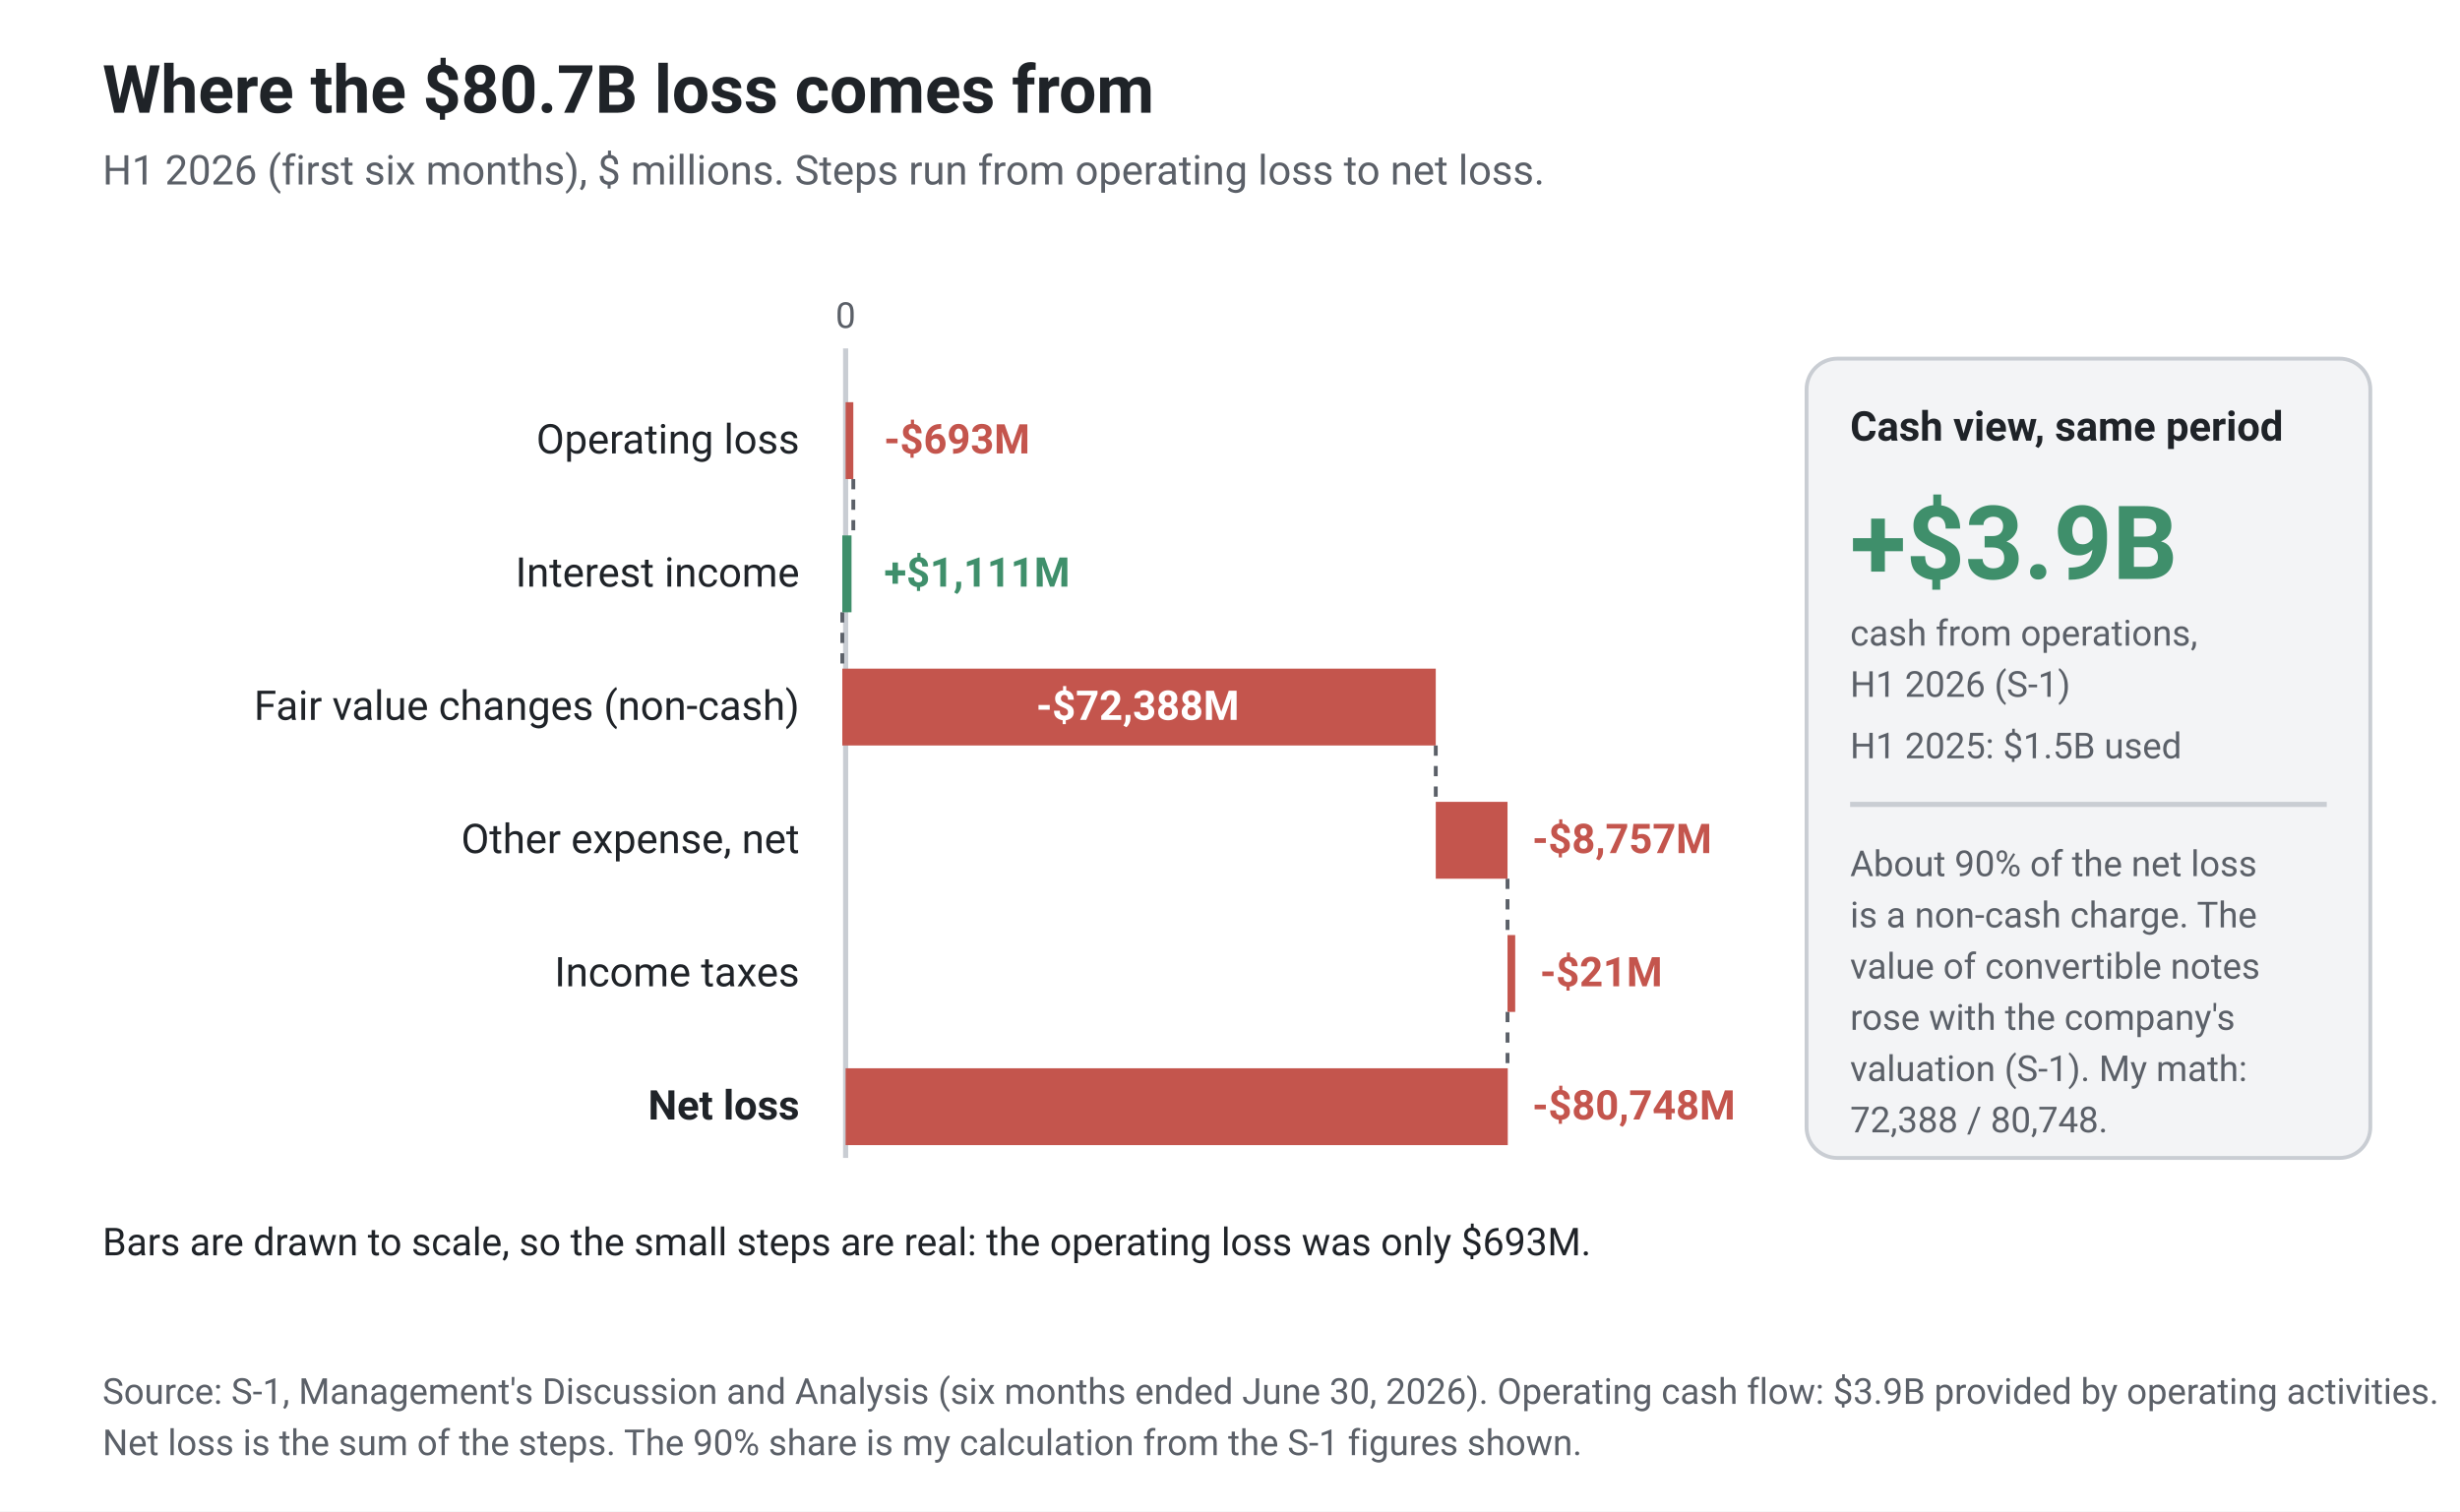
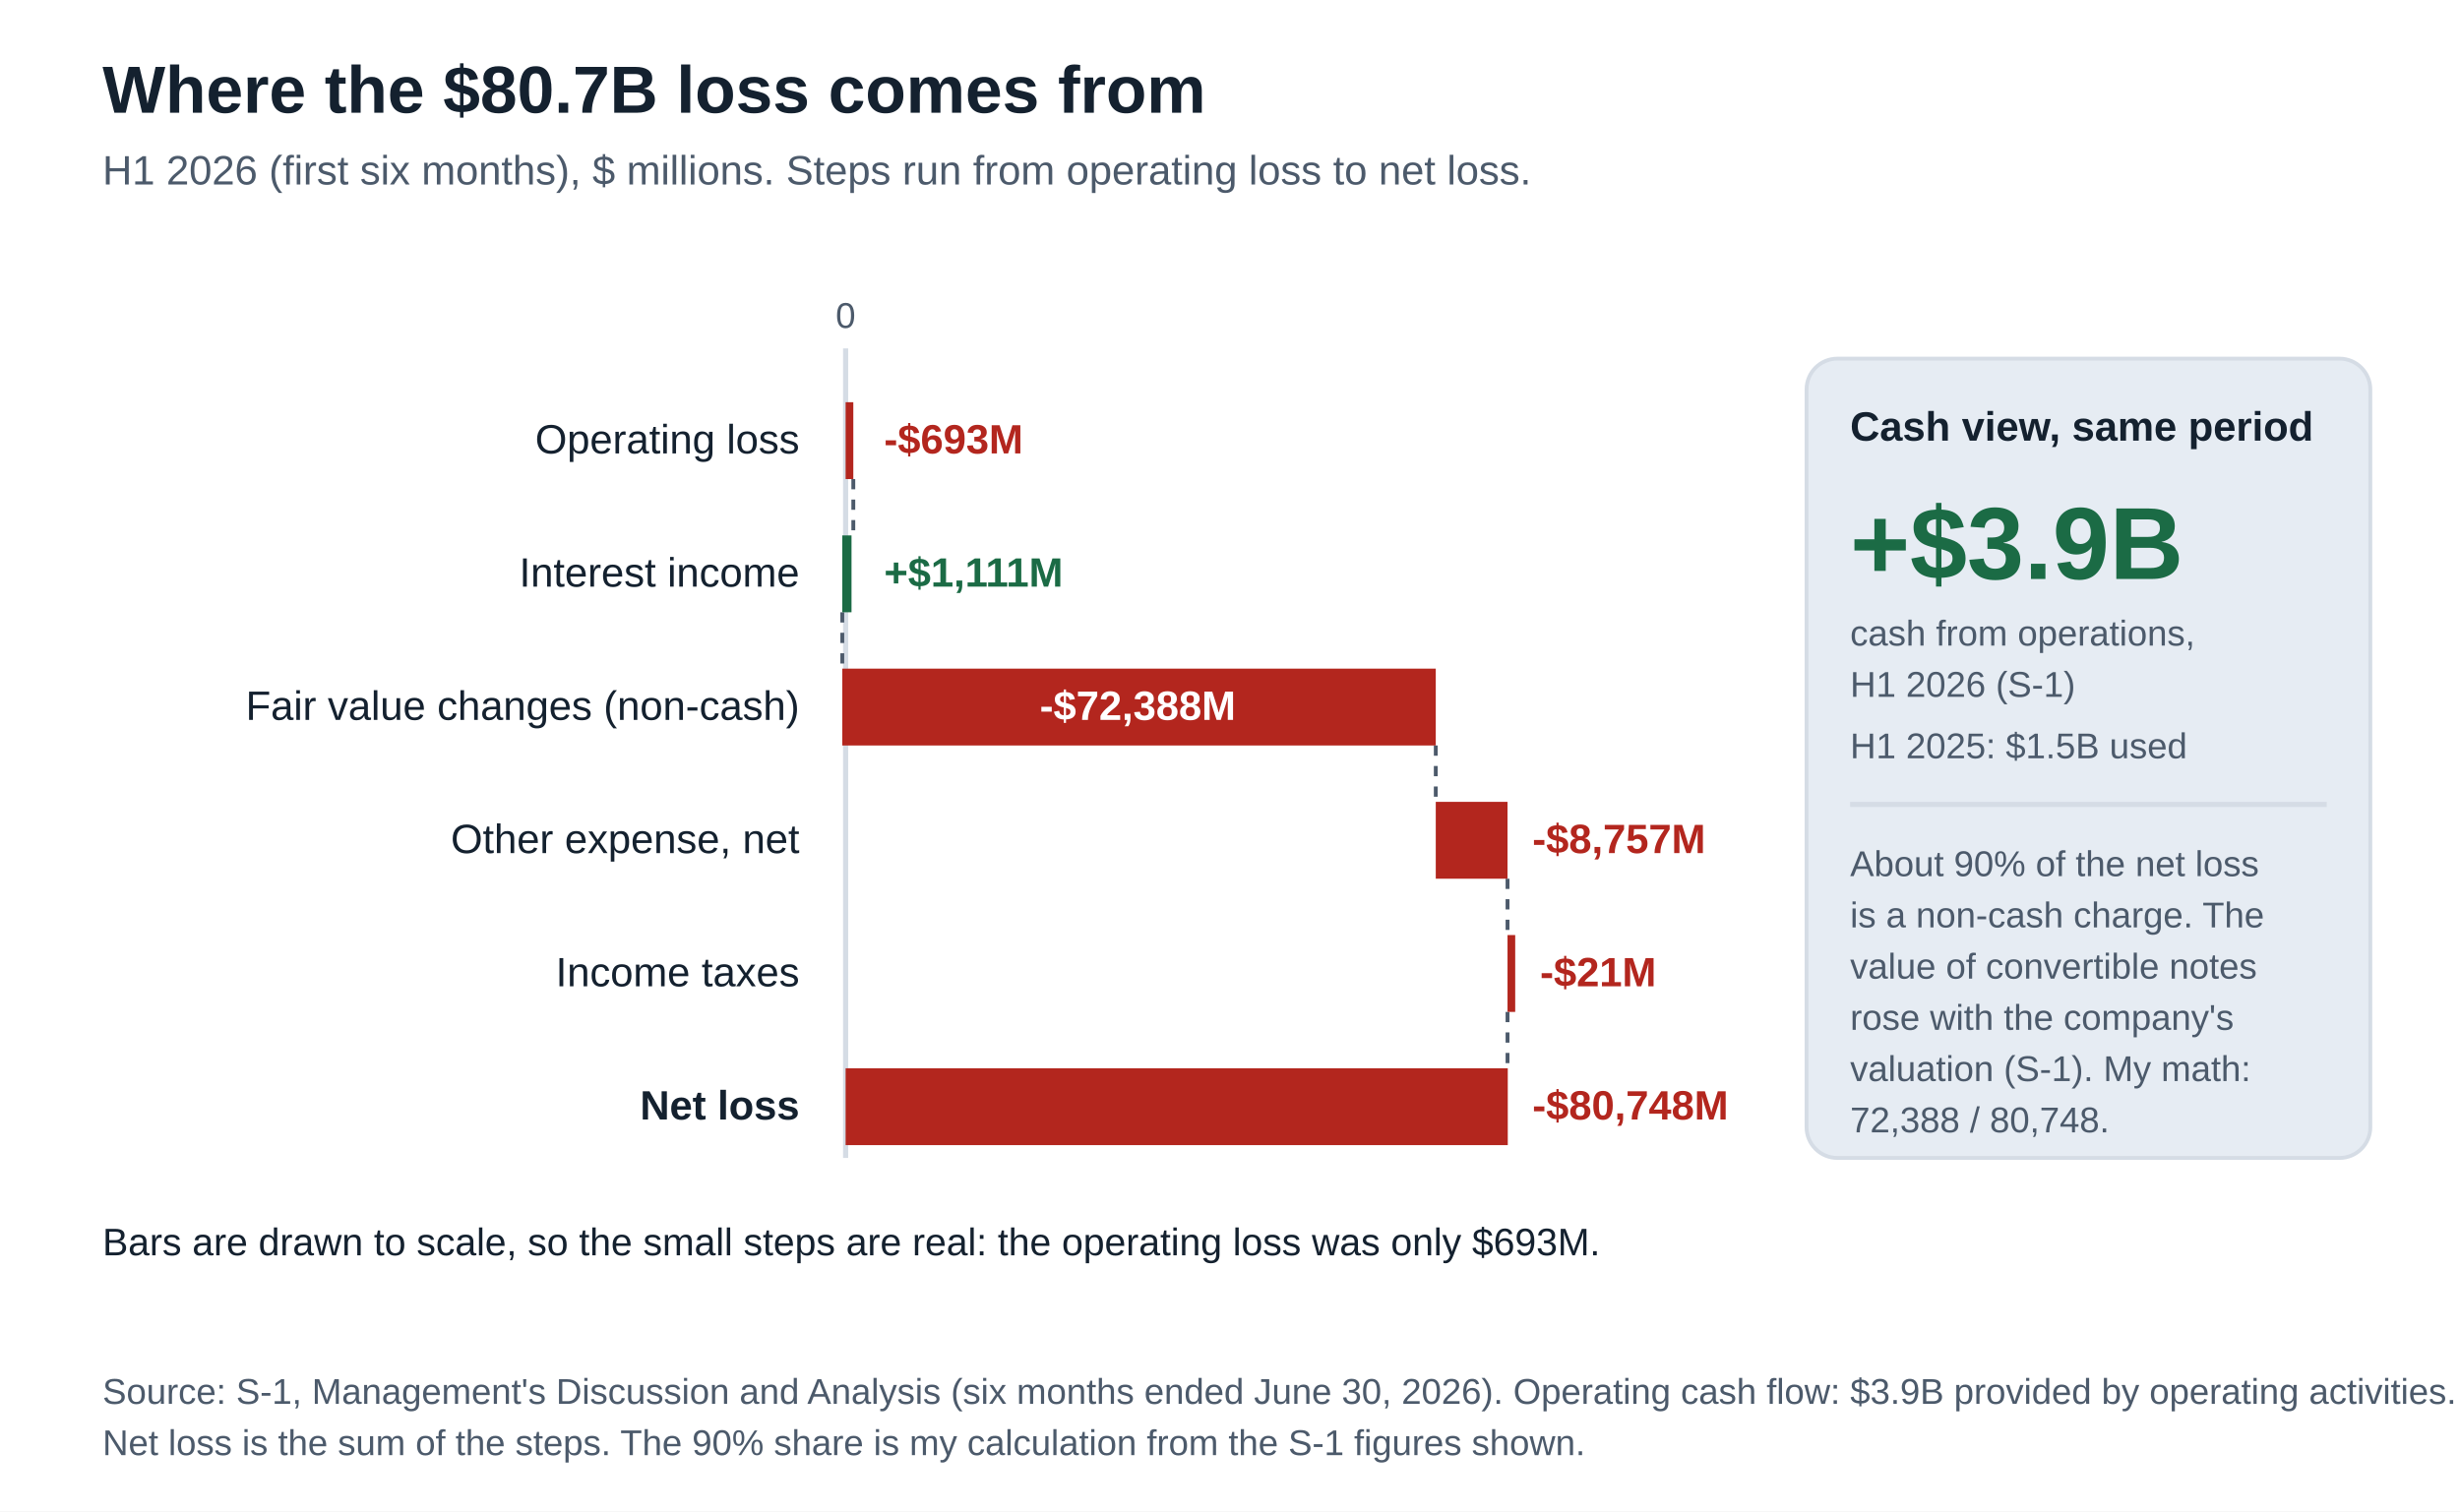
<svg xmlns="http://www.w3.org/2000/svg" viewBox="0 0 960 590" width="960" height="590" role="img" aria-labelledby="t d">
  <style>
- svg{--bg:#ffffff;--ink:#1f2328;--mut:#5b6068;--line:#c9cdd3;--panel:#f3f4f6;--cons:#d97757;--subs:#6a8caf;--hw:#7a8a5a;--neu:#8a8f98;--loss:#c4554d;--pos:#3f8f6b;--on:#1b1b1b}
- @media (prefers-color-scheme: dark){svg{--bg:#14161a;--ink:#ecebe6;--mut:#a9aeb6;--line:#3a3e45;--panel:#1d2025}}
- text{font-family:-apple-system,BlinkMacSystemFont,"Segoe UI",Roboto,"Helvetica Neue",Arial,sans-serif;fill:var(--ink,#1f2328)}
+ svg{--bg:#ffffff;--ink:#14212f;--mut:#4c5a6b;--line:#d5dce5;--panel:#e6ecf3;--cons:#a8481b;--subs:#0a2942;--hw:#0f6f72;--neu:#4c5a6b;--loss:#b3261e;--pos:#1b6b45;--on:#ffffff}
+ @media (prefers-color-scheme: dark){svg{--bg:#0e2238;--ink:#e8edf3;--mut:#9daec0;--line:#22384f;--panel:#13304f}}
+ text{font-family:"Benton Sans", BentonSans, "Public Sans", "Helvetica Neue", Arial, sans-serif;fill:var(--ink,#14212f)}
.bg{fill:var(--bg,#ffffff)}
.title{font-size:26px;font-weight:700}
- .dek{font-size:16px;fill:var(--mut,#5b6068)}
- .src{font-size:14px;fill:var(--mut,#5b6068)}
- .mut{font-size:14px;fill:var(--mut,#5b6068)}
+ .dek{font-size:16px;fill:var(--mut,#4c5a6b)}
+ .src{font-size:14px;fill:var(--mut,#4c5a6b)}
+ .mut{font-size:14px;fill:var(--mut,#4c5a6b)}
.note{font-size:15px}
.name{font-size:16px;text-anchor:end}
.nameb{font-size:16px;font-weight:700;text-anchor:end}
- .vl{font-size:16px;font-weight:700;fill:var(--loss,#c4554d)}
- .vp{font-size:16px;font-weight:700;fill:var(--pos,#3f8f6b)}
+ .vl{font-size:16px;font-weight:700;fill:var(--loss,#b3261e)}
+ .vp{font-size:16px;font-weight:700;fill:var(--pos,#1b6b45)}
.vw{font-size:16px;font-weight:700;fill:#ffffff;text-anchor:middle}
- .axis{stroke:var(--line,#c9cdd3);stroke-width:2}
- .conn{stroke:var(--mut,#5b6068);stroke-width:1.5;stroke-dasharray:4 4}
- .loss{fill:var(--loss,#c4554d)}
- .pos{fill:var(--pos,#3f8f6b)}
- .panel{fill:var(--panel,#f3f4f6);stroke:var(--line,#c9cdd3);stroke-width:1.5}
+ .axis{stroke:var(--line,#d5dce5);stroke-width:2}
+ .conn{stroke:var(--mut,#4c5a6b);stroke-width:1.5;stroke-dasharray:4 4}
+ .loss{fill:var(--loss,#b3261e)}
+ .pos{fill:var(--pos,#1b6b45)}
+ .panel{fill:var(--panel,#e6ecf3);stroke:var(--line,#d5dce5);stroke-width:1.5}
.h{font-size:16px;font-weight:700}
- .big{font-size:40px;font-weight:700;fill:var(--pos,#3f8f6b)}
+ .big{font-size:40px;font-weight:700;fill:var(--pos,#1b6b45)}
.step{transform-box:fill-box;transform-origin:50% 0%}
@keyframes drop{from{transform:translateY(-26px);opacity:0}to{transform:translateY(0);opacity:1}}
@keyframes fade{from{opacity:0}to{opacity:1}}
.play .step{animation:drop .6s ease-out both}
.play .fade{animation:fade .6s ease-out both}
@media (prefers-reduced-motion: reduce){*{animation:none!important}}
</style>
+   <style>@media (prefers-color-scheme: dark){svg{--cons:#EE9264;--subs:#A9C2E3;--hw:#4FC3C0;--neu:#6A82A0;--loss:#F27D74;--pos:#5FC38A;--on:#081420;--api:#EE9264;--sub:#A9C2E3;--neutral:#6A82A0;--cash:#5FC38A}}@media (prefers-color-scheme: dark){.vw{fill:#081420}}</style>
  <rect class="bg" x="0" y="0" width="960" height="590" />
  <text class="title" x="40" y="44">Where the $80.7B loss comes from</text>
  <text class="dek" x="40" y="72">H1 2026 (first six months), $ millions. Steps run from operating loss to net loss.</text>
  <text class="mut" x="330" y="128" text-anchor="middle">0</text>
  <line class="axis" x1="330" y1="136" x2="330" y2="452" />
  <g class="fade" style="animation-delay:0.3s">
    <line class="conn" x1="333" y1="187" x2="333" y2="209" />
    <line class="conn" x1="328.7" y1="239" x2="328.7" y2="261" />
    <line class="conn" x1="560.3" y1="291" x2="560.3" y2="313" />
    <line class="conn" x1="588.3" y1="343" x2="588.3" y2="365" />
    <line class="conn" x1="588.3" y1="395" x2="588.3" y2="417" />
  </g>
  <g class="step" style="animation-delay:0s">
    <text class="name" x="312" y="177">Operating loss</text>
    <rect class="loss" x="330" y="157" width="3" height="30" />
    <text class="vl" x="345" y="177">-$693M</text>
  </g>
  <g class="step" style="animation-delay:0.45s">
    <text class="name" x="312" y="229">Interest income</text>
    <rect class="pos" x="328.7" y="209" width="3.6" height="30" />
    <text class="vp" x="345" y="229">+$1,111M</text>
  </g>
  <g class="step" style="animation-delay:0.9s">
    <text class="name" x="312" y="281">Fair value changes (non-cash)</text>
    <rect class="loss" x="328.7" y="261" width="231.6" height="30" />
    <text class="vw" x="444" y="281">-$72,388M</text>
  </g>
  <g class="step" style="animation-delay:1.35s">
    <text class="name" x="312" y="333">Other expense, net</text>
    <rect class="loss" x="560.3" y="313" width="28" height="30" />
    <text class="vl" x="598" y="333">-$8,757M</text>
  </g>
  <g class="step" style="animation-delay:1.8s">
    <text class="name" x="312" y="385">Income taxes</text>
    <rect class="loss" x="588.3" y="365" width="3" height="30" />
    <text class="vl" x="601" y="385">-$21M</text>
  </g>
  <g class="step" style="animation-delay:2.25s">
    <text class="nameb" x="312" y="437">Net loss</text>
    <rect class="loss" x="330" y="417" width="258.4" height="30" />
    <text class="vl" x="598" y="437">-$80,748M</text>
  </g>
  <g class="fade" style="animation-delay:2.7s">
    <rect class="panel" x="705" y="140" width="220" height="312" rx="12" />
    <text class="h" x="722" y="172">Cash view, same period</text>
    <text class="big" x="722" y="226">+$3.9B</text>
    <text class="mut" x="722" y="252">cash from operations,</text>
    <text class="mut" x="722" y="272">H1 2026 (S-1)</text>
    <text class="mut" x="722" y="296">H1 2025: $1.5B used</text>
    <line class="axis" x1="722" y1="314" x2="908" y2="314" />
    <text class="mut" x="722" y="342">About 90% of the net loss</text>
    <text class="mut" x="722" y="362">is a non-cash charge. The</text>
    <text class="mut" x="722" y="382">value of convertible notes</text>
    <text class="mut" x="722" y="402">rose with the company's</text>
    <text class="mut" x="722" y="422">valuation (S-1). My math:</text>
    <text class="mut" x="722" y="442">72,388 / 80,748.</text>
  </g>
  <text class="note" x="40" y="490">Bars are drawn to scale, so the small steps are real: the operating loss was only $693M.</text>
  <text class="src" x="40" y="548" textLength="880" lengthAdjust="spacingAndGlyphs">Source: S-1, Management's Discussion and Analysis (six months ended June 30, 2026). Operating cash flow: $3.9B provided by operating activities.</text>
  <text class="src" x="40" y="568">Net loss is the sum of the steps. The 90% share is my calculation from the S-1 figures shown.</text>
</svg>
